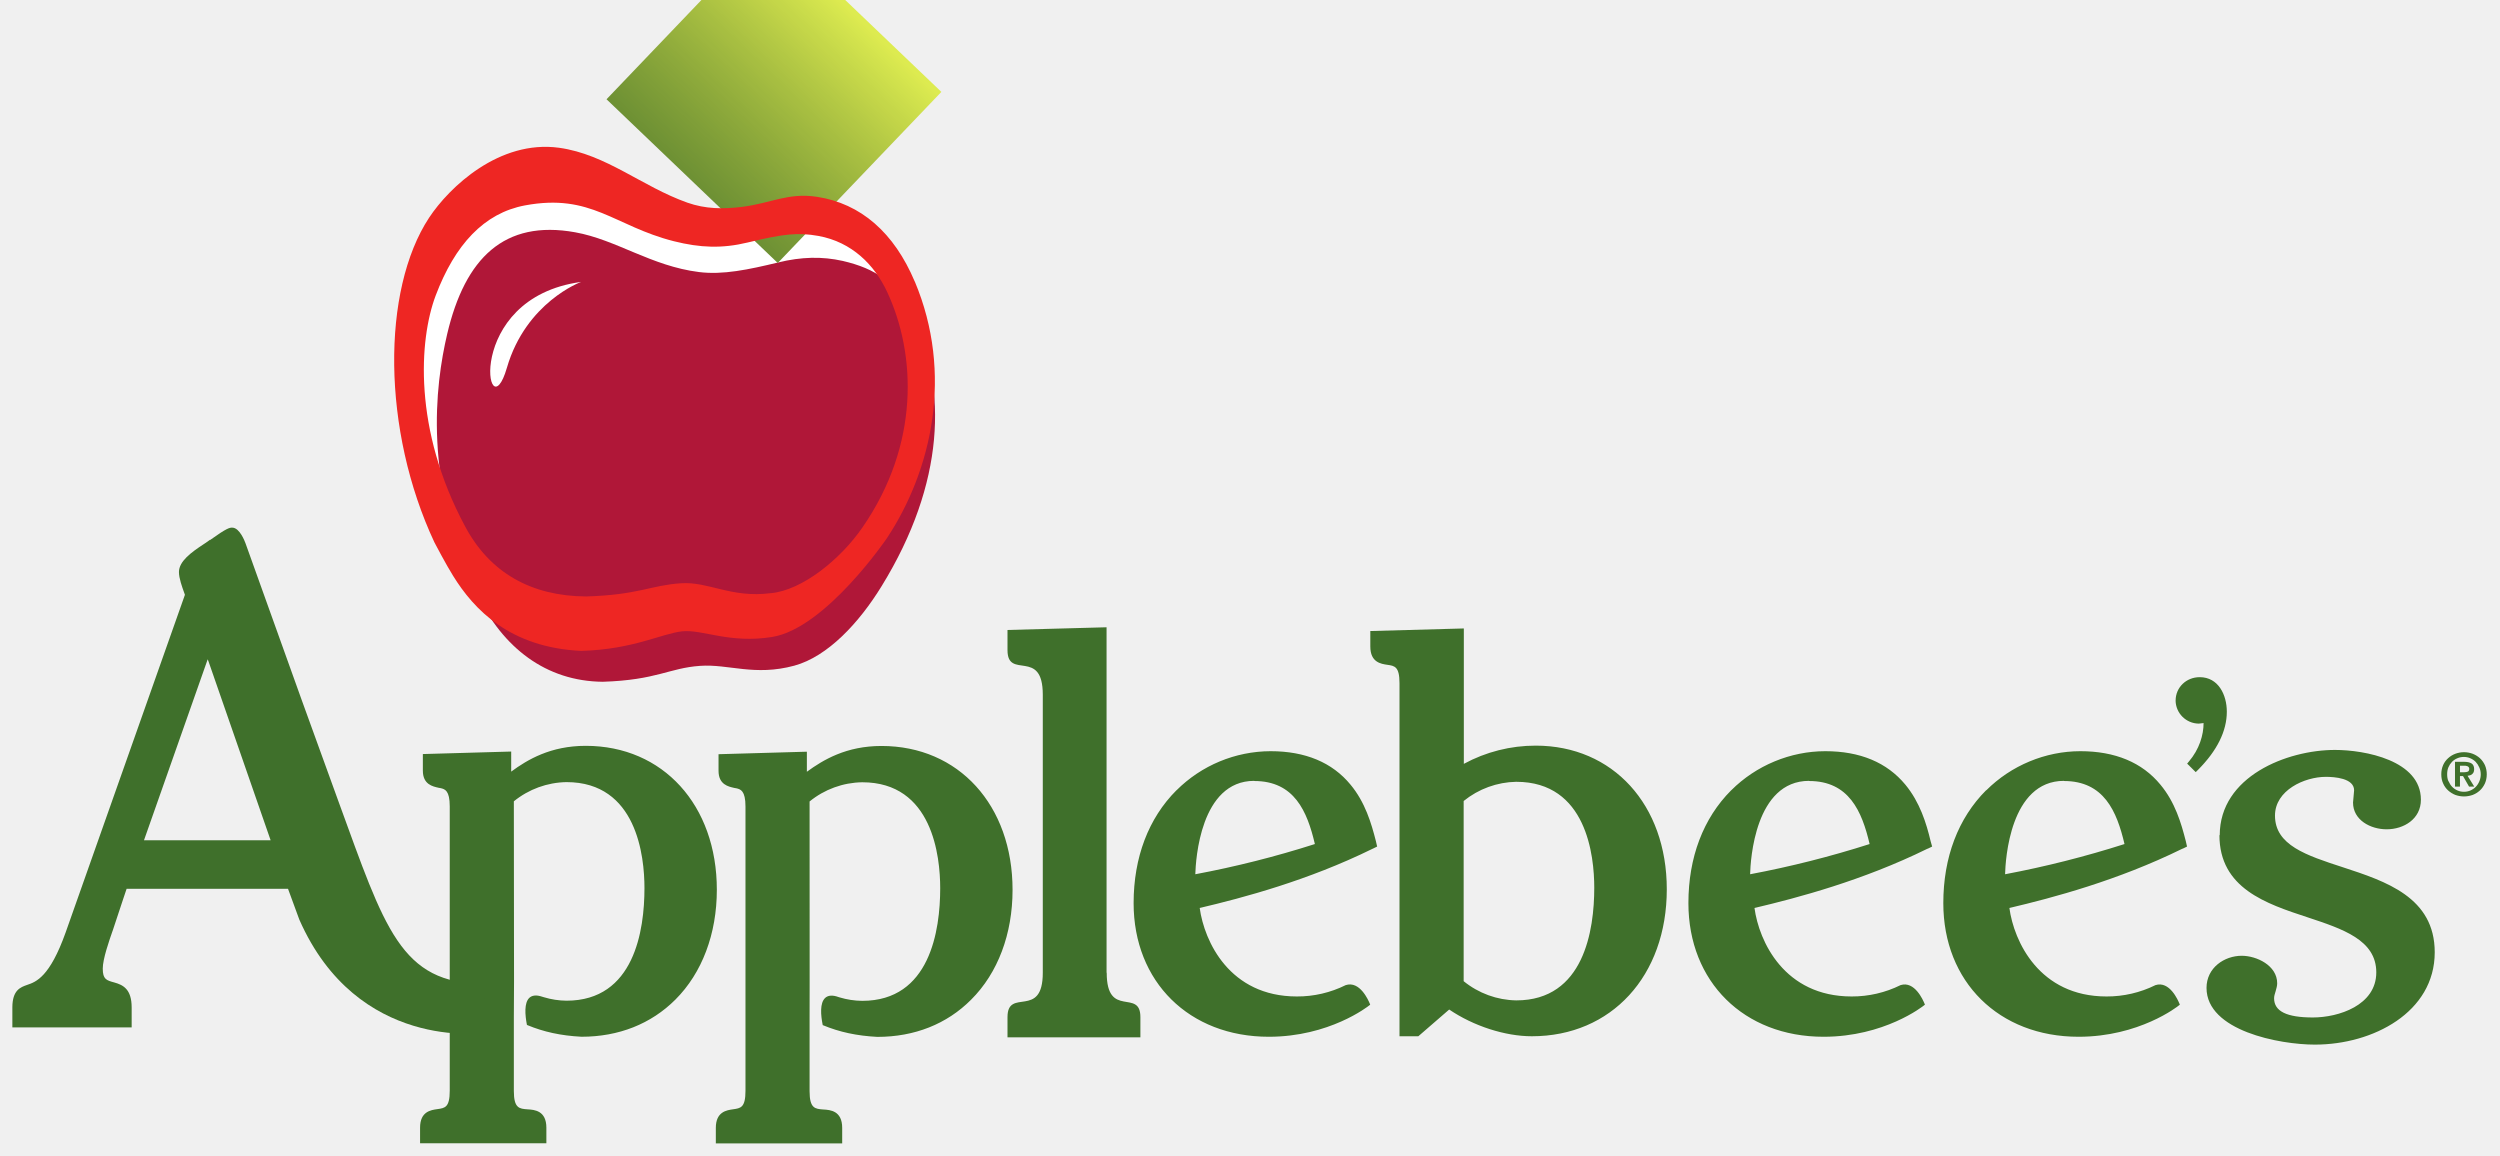
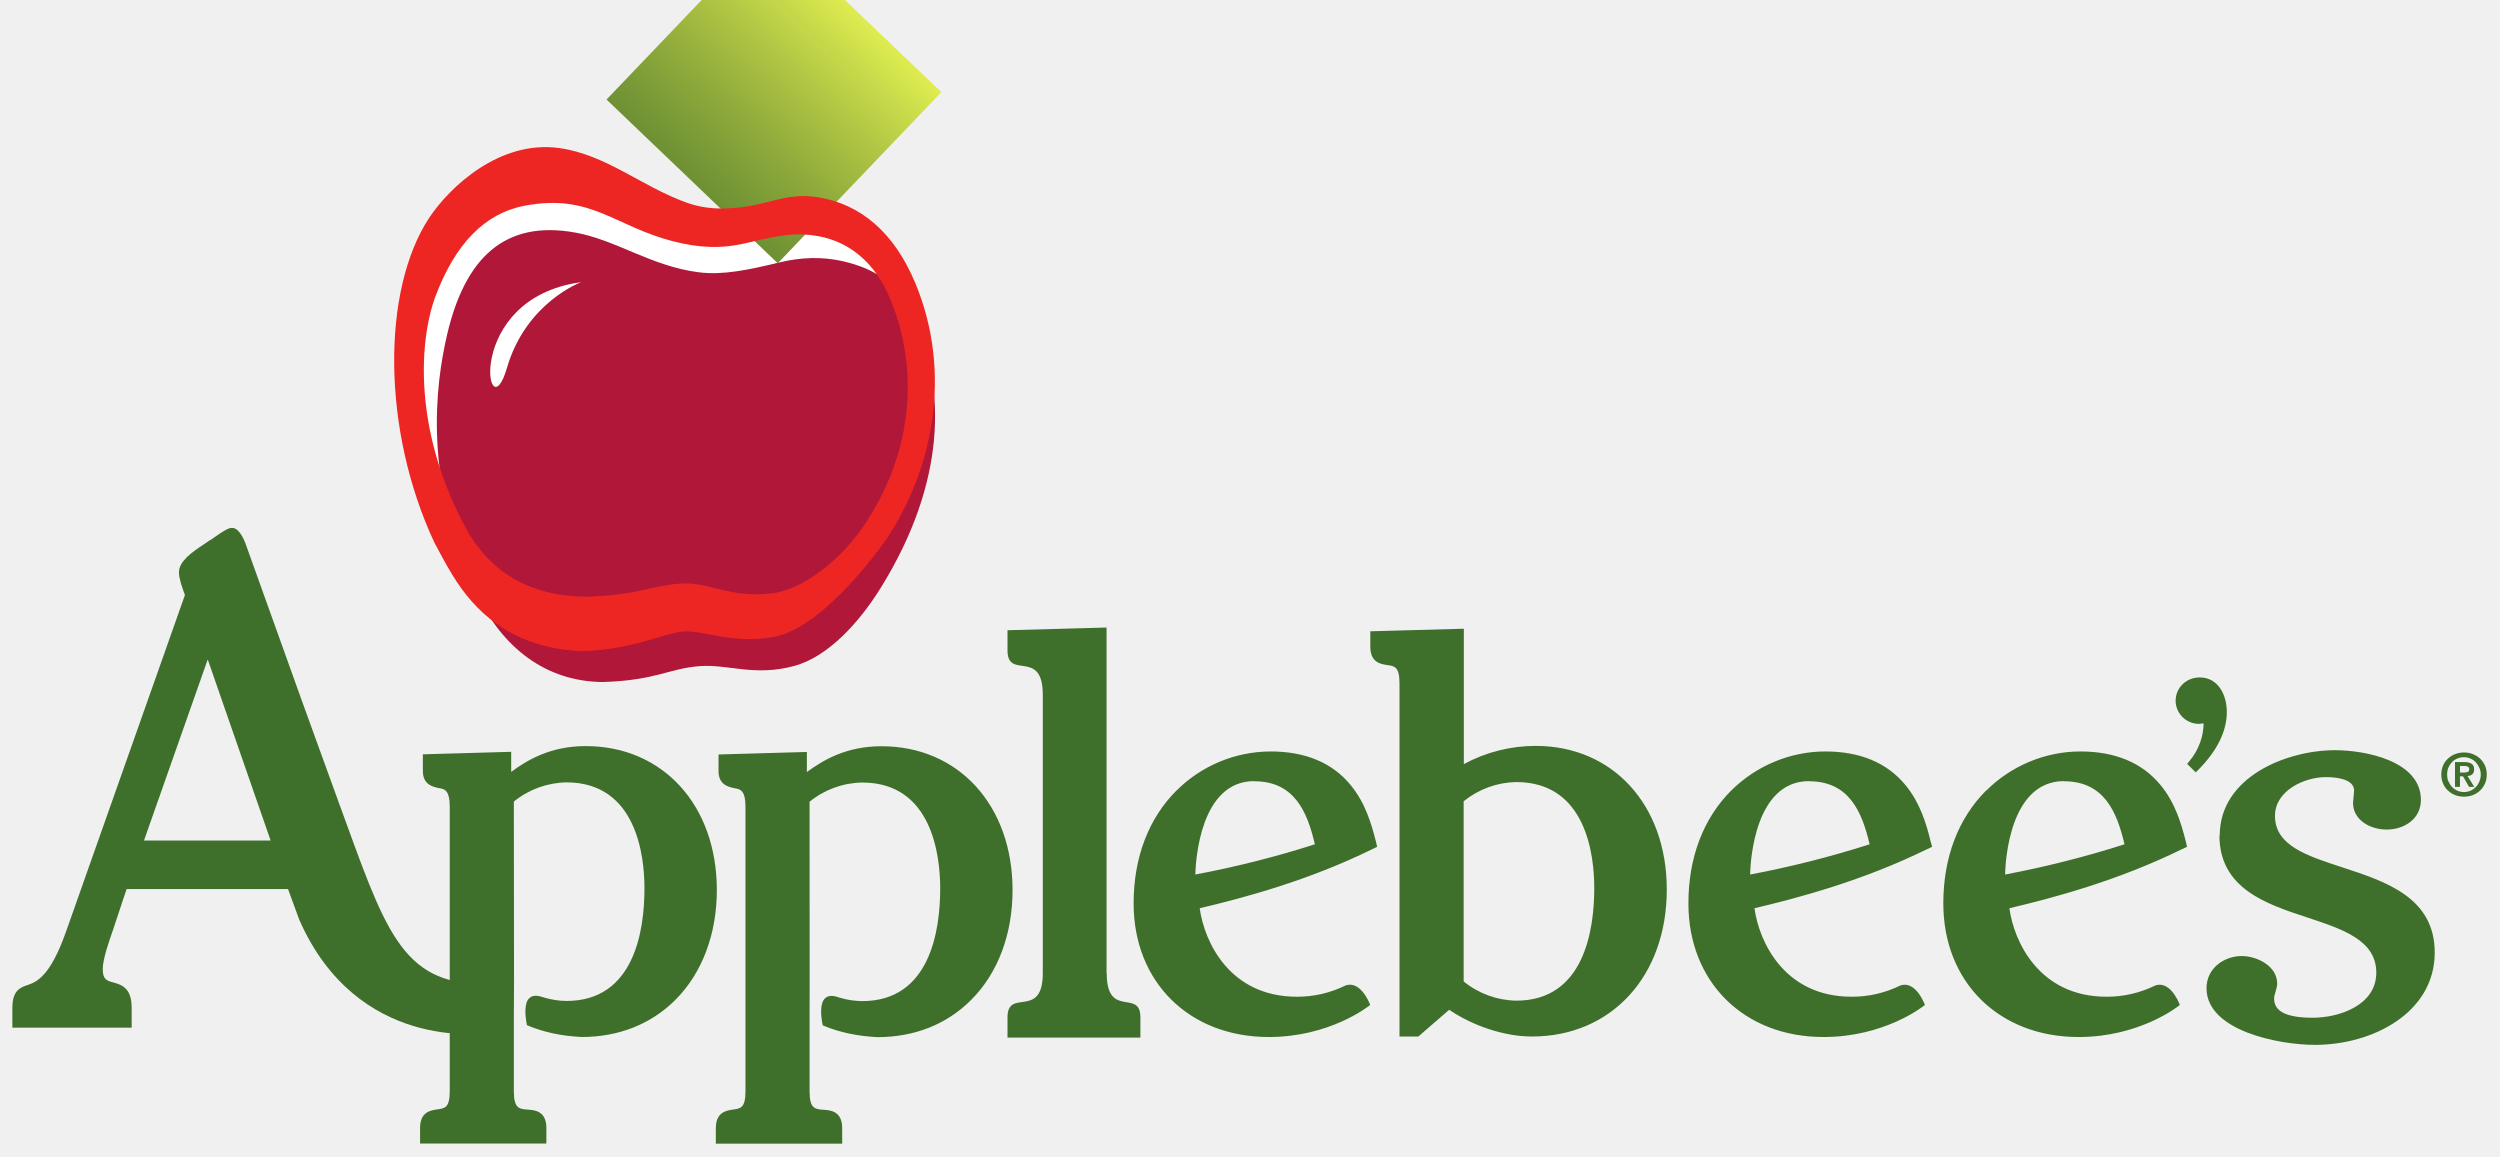
- <svg xmlns="http://www.w3.org/2000/svg" width="716" height="331">
+ <svg xmlns="http://www.w3.org/2000/svg" width="800" height="370" viewBox="0 0 716 331">
  <defs>
    <clipPath id="A">
      <path d="M99.375 135.453h161.62V61.367H99.375v74.086zm0 0" />
    </clipPath>
    <clipPath>
      <path d="M154.355 61.633c-.262 1.105-1.25 3.527-4.53 6.22-3.62 2.977-6.25 3.5-6.25 3.5.824.45 2.277 1.074 3.97.9 1.73-.172 3.727-.72 5.223-3.043.992-1.543 1.45-3.82 1.594-4.758l.293-2.32c.004-.285-.113-.46-.28-.508h-.016zm0 0" />
    </clipPath>
    <clipPath id="C">
      <path d="M148.867 56.094L138.184 67.27l11.184 10.695 10.688-11.176-11.187-10.695zm0 0" />
    </clipPath>
    <clipPath id="D">
      <path d="M99.375 135.453h161.62V61.367H99.375v74.086zm0 0" />
    </clipPath>
    <linearGradient id="E" x1="-.004" y1="0" x2=".676" y2="0" gradientUnits="userSpaceOnUse" gradientTransform="matrix(-15.67516,16.39572,16.39574,15.67516,154.3707,61.52412)">
      <stop offset=".008" stop-color="#ddeb50" />
      <stop offset=".016" stop-color="#ddeb50" />
      <stop offset=".023" stop-color="#dcea50" />
      <stop offset=".031" stop-color="#dbe94f" />
      <stop offset=".039" stop-color="#dae84f" />
      <stop offset=".047" stop-color="#d8e74f" />
      <stop offset=".055" stop-color="#d7e74e" />
      <stop offset=".063" stop-color="#d6e64e" />
      <stop offset=".07" stop-color="#d5e54e" />
      <stop offset=".078" stop-color="#d4e44d" />
      <stop offset=".086" stop-color="#d3e34d" />
      <stop offset=".094" stop-color="#d2e24d" />
      <stop offset=".102" stop-color="#d1e14d" />
      <stop offset=".109" stop-color="#d0e14c" />
      <stop offset=".117" stop-color="#cfe04c" />
      <stop offset=".125" stop-color="#cedf4c" />
      <stop offset=".133" stop-color="#cdde4b" />
      <stop offset=".141" stop-color="#ccdd4b" />
      <stop offset=".148" stop-color="#cbdc4b" />
      <stop offset=".156" stop-color="#cadc4b" />
      <stop offset=".164" stop-color="#c9db4a" />
      <stop offset=".172" stop-color="#c8da4a" />
      <stop offset=".18" stop-color="#c7d94a" />
      <stop offset=".188" stop-color="#c6d849" />
      <stop offset=".195" stop-color="#c5d749" />
      <stop offset=".203" stop-color="#c4d749" />
      <stop offset=".211" stop-color="#c4d649" />
      <stop offset=".219" stop-color="#c3d548" />
      <stop offset=".227" stop-color="#c2d448" />
      <stop offset=".234" stop-color="#c1d348" />
      <stop offset=".242" stop-color="#c0d348" />
      <stop offset=".25" stop-color="#bfd247" />
      <stop offset=".258" stop-color="#bed147" />
      <stop offset=".266" stop-color="#bdd047" />
      <stop offset=".273" stop-color="#bccf47" />
      <stop offset=".281" stop-color="#bbcf46" />
      <stop offset=".289" stop-color="#bace46" />
      <stop offset=".297" stop-color="#b9cd46" />
      <stop offset=".305" stop-color="#b8cc46" />
      <stop offset=".313" stop-color="#b7cb45" />
      <stop offset=".32" stop-color="#b6cb45" />
      <stop offset=".328" stop-color="#b5ca45" />
      <stop offset=".336" stop-color="#b4c945" />
      <stop offset=".344" stop-color="#b3c844" />
      <stop offset=".352" stop-color="#b2c844" />
      <stop offset=".359" stop-color="#b1c744" />
      <stop offset=".367" stop-color="#b1c644" />
      <stop offset=".375" stop-color="#b0c543" />
      <stop offset=".383" stop-color="#afc443" />
      <stop offset=".391" stop-color="#aec443" />
      <stop offset=".398" stop-color="#adc343" />
      <stop offset=".406" stop-color="#acc242" />
      <stop offset=".414" stop-color="#abc142" />
      <stop offset=".422" stop-color="#aac142" />
      <stop offset=".43" stop-color="#a9c042" />
      <stop offset=".438" stop-color="#a8bf41" />
      <stop offset=".445" stop-color="#a7be41" />
      <stop offset=".453" stop-color="#a6be41" />
      <stop offset=".461" stop-color="#a6bd41" />
      <stop offset=".469" stop-color="#a5bc41" />
      <stop offset=".477" stop-color="#a4bc40" />
      <stop offset=".484" stop-color="#a3bb40" />
      <stop offset=".492" stop-color="#a2ba40" />
      <stop offset=".5" stop-color="#a1b940" />
      <stop offset=".508" stop-color="#a0b93f" />
      <stop offset=".516" stop-color="#9fb83f" />
      <stop offset=".523" stop-color="#9eb73f" />
      <stop offset=".531" stop-color="#9eb73f" />
      <stop offset=".539" stop-color="#9db63f" />
      <stop offset=".547" stop-color="#9cb53e" />
      <stop offset=".555" stop-color="#9bb43e" />
      <stop offset=".563" stop-color="#9ab43e" />
      <stop offset=".57" stop-color="#99b33e" />
      <stop offset=".578" stop-color="#98b23e" />
      <stop offset=".586" stop-color="#97b23d" />
      <stop offset=".594" stop-color="#97b13d" />
      <stop offset=".602" stop-color="#96b03d" />
      <stop offset=".609" stop-color="#95b03d" />
      <stop offset=".617" stop-color="#94af3c" />
      <stop offset=".625" stop-color="#93ae3c" />
      <stop offset=".633" stop-color="#92ad3c" />
      <stop offset=".641" stop-color="#92ad3c" />
      <stop offset=".648" stop-color="#91ac3c" />
      <stop offset=".656" stop-color="#90ab3b" />
      <stop offset=".664" stop-color="#8fab3b" />
      <stop offset=".672" stop-color="#8eaa3b" />
      <stop offset=".68" stop-color="#8da93b" />
      <stop offset=".688" stop-color="#8ca93b" />
      <stop offset=".695" stop-color="#8ca83b" />
      <stop offset=".703" stop-color="#8ba73a" />
      <stop offset=".711" stop-color="#8aa73a" />
      <stop offset=".719" stop-color="#89a63a" />
      <stop offset=".727" stop-color="#88a53a" />
      <stop offset=".734" stop-color="#88a53a" />
      <stop offset=".742" stop-color="#87a439" />
      <stop offset=".75" stop-color="#86a439" />
      <stop offset=".758" stop-color="#85a339" />
      <stop offset=".766" stop-color="#84a239" />
      <stop offset=".773" stop-color="#83a239" />
      <stop offset=".781" stop-color="#83a138" />
      <stop offset=".789" stop-color="#82a038" />
      <stop offset=".797" stop-color="#81a038" />
      <stop offset=".805" stop-color="#809f38" />
      <stop offset=".813" stop-color="#7f9e38" />
      <stop offset=".82" stop-color="#7f9e38" />
      <stop offset=".828" stop-color="#7e9d37" />
      <stop offset=".836" stop-color="#7d9d37" />
      <stop offset=".844" stop-color="#7c9c37" />
      <stop offset=".852" stop-color="#7c9b37" />
      <stop offset=".859" stop-color="#7b9b37" />
      <stop offset=".867" stop-color="#7a9a37" />
      <stop offset=".875" stop-color="#799a36" />
      <stop offset=".883" stop-color="#789936" />
      <stop offset=".891" stop-color="#789836" />
      <stop offset=".898" stop-color="#779836" />
      <stop offset=".906" stop-color="#769736" />
      <stop offset=".914" stop-color="#759636" />
      <stop offset=".922" stop-color="#759635" />
      <stop offset=".93" stop-color="#749535" />
      <stop offset=".938" stop-color="#739535" />
      <stop offset=".945" stop-color="#729435" />
      <stop offset=".953" stop-color="#719435" />
      <stop offset=".961" stop-color="#719335" />
      <stop offset=".969" stop-color="#709234" />
      <stop offset=".977" stop-color="#6f9234" />
      <stop offset=".984" stop-color="#6e9134" />
      <stop offset=".992" stop-color="#6e9134" />
      <stop offset="1" stop-color="#6d9034" />
    </linearGradient>
  </defs>
  <g transform="translate(-24.298 -397.076)">
    <g transform="matrix(3.507768 0 0 3.507768 -941.28 -596.6566)">
      <g transform="matrix(1.25,0,0,1.25,152.0599,207.3125)">
        <g clip-path="url(#D)">
          <g fill="#3f702b">
            <path d="M180.492 111.8c2.617 0 3.457 1.973 3.96 4.117a64.92 64.92 0 0 1-7.81 1.973c.027-.93.324-6.1 3.848-6.1m-5.078.613c-1.828 1.828-2.8 4.383-2.8 7.375 0 5.137 3.633 8.727 8.832 8.727 3.953 0 6.47-1.973 6.578-2.062l.043-.03-.02-.055c-.102-.254-.66-1.52-1.578-1.227a7.1 7.1 0 0 1-3.19.742c-4.402 0-6.05-3.602-6.348-5.78 2.852-.672 7.086-1.8 11.266-3.855 0 .004.086-.04.086-.04l.238-.117-.082-.355c-.3-1.18-.703-2.54-1.656-3.687-1.195-1.453-2.953-2.187-5.223-2.187a8.74 8.74 0 0 0-6.145 2.555m41.32-.607c2.6 0 3.453 1.973 3.953 4.117a65.35 65.35 0 0 1-7.805 1.973c.023-.93.32-6.1 3.852-6.1m-5.086.613c-1.828 1.828-2.797 4.383-2.797 7.375 0 5.137 3.63 8.727 8.828 8.727 3.96 0 6.47-1.973 6.578-2.062l.043-.03-.02-.055c-.102-.254-.656-1.516-1.57-1.227a7.14 7.14 0 0 1-3.199.742c-4.398 0-6.05-3.602-6.344-5.78 2.848-.672 7.086-1.8 11.266-3.855-.004.004.1-.04.1-.04l.238-.117-.1-.355c-.28-1.18-.703-2.54-1.648-3.687-1.203-1.453-2.96-2.187-5.23-2.187-2.28 0-4.52.93-6.145 2.555m21.728-.607c2.617 0 3.457 1.973 3.96 4.117a65.63 65.63 0 0 1-7.8 1.973c.023-.93.316-6.1 3.848-6.1m-5.086.613c-1.828 1.828-2.797 4.383-2.797 7.375 0 5.137 3.633 8.727 8.836 8.727 3.957 0 6.47-1.973 6.57-2.062l.043-.03-.02-.055c-.102-.254-.652-1.516-1.57-1.227a7.14 7.14 0 0 1-3.199.742c-4.395 0-6.05-3.602-6.344-5.78 2.852-.672 7.086-1.8 11.266-3.855-.004.004.1-.04.1-.04l.238-.117-.082-.355c-.3-1.18-.7-2.54-1.656-3.687-1.195-1.453-2.96-2.187-5.23-2.187-2.28 0-4.52.93-6.145 2.555m-30.7-.555c4.598 0 5.094 4.836 5.094 6.922 0 2.75-.664 7.355-5.094 7.355a5.59 5.59 0 0 1-3.437-1.254v-11.77a5.62 5.62 0 0 1 3.438-1.254m-9.535-9.844v1.008c0 1.04.7 1.133 1.113 1.195.477.066.793.117.793 1.2v23.062h1.23l2.016-1.746c1.586 1.078 3.648 1.746 5.4 1.746 5.2 0 8.813-3.95 8.813-9.6 0-5.523-3.52-9.383-8.562-9.383a9.82 9.82 0 0 0-4.695 1.19v-8.844l-6.098.168zm-56.116 9.173v-1.305l-5.77.164v1.086c0 .902.645 1.03 1.03 1.117l.148.027c.258.066.578.148.578 1.184v18.578c0 1.1-.32 1.13-.805 1.2-.426.06-1.133.152-1.133 1.215v1.016h8.25v-1.016c0-1.113-.773-1.176-1.23-1.2-.535-.04-.895-.066-.895-1.195v-4.828l.012-2.297-.012-11.8a5.59 5.59 0 0 1 3.438-1.254c4.594 0 5.094 4.844 5.094 6.922 0 2.75-.66 7.355-5.094 7.355a5.26 5.26 0 0 1-1.477-.227c-.023-.004-.22-.066-.22-.066-.316-.086-.555-.05-.727.105-.352.332-.28 1.13-.164 1.746l.008.027.03.012c1.06.44 2.18.688 3.535.758 2.422 0 4.54-.836 6.133-2.43 1.742-1.742 2.703-4.293 2.703-7.172 0-5.53-3.52-9.4-8.562-9.4-2.297 0-3.805.9-4.875 1.688m19.318 0v-1.305l-5.77.164v1.086c0 .902.648 1.03 1.03 1.117l.152.027c.254.066.578.148.578 1.184v18.578c0 1.1-.324 1.13-.8 1.2-.422.06-1.137.152-1.137 1.215v1.016h8.254v-1.016c0-1.113-.773-1.176-1.23-1.2-.54-.04-.9-.066-.9-1.195v-4.828l.004-2.297-.004-11.8a5.58 5.58 0 0 1 3.438-1.254c4.598 0 5.094 4.844 5.094 6.922 0 2.75-.664 7.355-5.094 7.355a5.26 5.26 0 0 1-1.48-.227l-.04-.012-.172-.055c-.32-.086-.562-.05-.73.105-.355.332-.285 1.13-.164 1.738l.004.035.03.012c1.063.44 2.188.688 3.54.758 2.422 0 4.54-.836 6.125-2.43 1.75-1.742 2.707-4.293 2.707-7.172 0-5.53-3.52-9.4-8.56-9.4-2.3 0-3.8.9-4.88 1.688m92.27 4.133c0 3.477 3.05 4.48 5.754 5.37 2.3.762 4.492 1.48 4.492 3.598 0 2.16-2.477 2.945-4.14 2.945-1.707 0-2.535-.4-2.535-1.254 0-.137.047-.297.1-.46.05-.176.102-.352.102-.516 0-1.168-1.344-1.8-2.316-1.8-1.133 0-2.3.78-2.3 2.1 0 2.8 4.77 3.703 7.078 3.703 3.797 0 7.828-2.113 7.828-6.03 0-3.598-3.2-4.637-6.016-5.56-2.375-.773-4.418-1.437-4.418-3.37 0-1.652 1.926-2.53 3.32-2.53.555 0 1.848.082 1.848.88l-.07.8c0 1.137 1.133 1.746 2.195 1.746 1.113 0 2.238-.664 2.238-1.934 0-2.574-3.672-3.25-5.613-3.25-3.13 0-7.527 1.727-7.527 5.574m-72.7 8.976c0 3.04 2.2 1 2.2 2.9v1.324h-8.68v-1.324c0-1.953 2.305.172 2.305-2.9v-18.156c0-3.078-2.305-.953-2.305-2.906v-1.324l6.47-.176v22.563zm0 0" />
            <path d="M240.672 106.543a1.53 1.53 0 0 0 1.512 1.508l.316-.035c0 .77-.27 1.703-.96 2.512l-.113.137.56.555.133-.133c1.262-1.262 1.898-2.547 1.898-3.816 0-1.1-.555-2.254-1.77-2.254-.883 0-1.574.672-1.574 1.527m-128.54-2.692l.04.1 4.07 11.72h-8.273l4.164-11.828m.152-7.797v-.004l-.207.145c.008 0-.195.133-.195.133-.824.54-1.63 1.125-1.63 1.832 0 .4.207.973.34 1.34l.05.145c-.02.05-7.793 22.06-7.793 22.06-1.035 2.9-1.922 3.22-2.508 3.418-.43.152-.97.332-.97 1.477v1.3h7.793v-1.3c0-1.2-.56-1.473-1.13-1.633-.516-.14-.758-.207-.758-.906 0-.63.414-1.812.633-2.44l.023-.062s0-.008.668-2.016l.234-.695h10.543c.03.078.738 2.012.738 2.012 3.793 8.613 12.016 7.4 12.105 7.402l.05-.012-.105-3.2c-5.445 0-6.47-3.637-9.465-11.832l-2.43-6.703-3.668-10.23c-.06-.168-.383-.992-.84-1.027-.195-.012-.37.016-1.484.813" />
          </g>
          <path d="M156.313 79.512c-.82-1.758-2.293-3.266-4.5-3.66-1.328-.242-2.258-.145-4.61.43-1.687.402-3.102.344-4.82-.1-3.914-.988-5.39-3.148-9.734-2.34-2.672.504-4.578 2.563-5.832 5.898-1.078 2.86-1.484 8.73 1.93 15.074 1.62 3.023 4.324 4.547 7.9 4.574 3.406-.098 4.238-.742 6.22-.867 1.78-.113 3.273.984 5.836.648 2.063-.203 4.555-2.21 5.984-4.29 3.762-5.44 3.5-11.336 1.617-15.38" fill="#fff" />
          <path d="M150.45 104.266c-2.6.703-4.297-.12-6.152.012-2.05.145-2.816.926-6.36 1.04-3.715-.035-6.523-2.223-8.203-5.7-3.54-7.316-2.75-13.645-1.957-17.023 1.168-4.957 3.73-7.47 8.355-6.637 2.695.484 4.97 2.207 8.094 2.598 1.55.195 3.22-.156 5.18-.63 1.5-.367 2.86-.4 4.203-.098 2.137.5 3.56 1.39 4.656 3.758 2.125 4.578 2.063 10.7-2.11 17.48-1.473 2.402-3.523 4.605-5.707 5.2" fill="#b01738" />
          <path d="M143.574 71.352s-.098-1.992 1.113-4.22 3.9-3.703 5.68-4.016 2.86-.5 3.453-1.2c.46-.555.848-.336.832.223-.008.38-.152 1.38-.293 2.32s-.602 3.215-1.594 4.758c-1.496 2.32-3.492 2.87-5.223 3.043-1.69.164-3.145-.465-3.97-.9" fill="#dceb4f" />
        </g>
        <g clip-path="url(#C)">
          <path d="M148.867 56.094l11.188 10.695-10.687 11.176-11.184-10.695 10.684-11.176zm0 0" fill="url(#E)" />
        </g>
        <g clip-path="url(#A)">
          <path d="M148.906 99.53c-2.56.332-4.055-.762-5.836-.648-1.98.125-2.805.766-6.22.863-3.586-.023-6.29-1.55-7.9-4.57-3.414-6.348-3.004-12.215-1.93-15.074 1.262-3.34 3.16-5.395 5.832-5.898 4.344-.812 5.82 1.348 9.734 2.34 1.72.43 3.14.488 4.82.082 2.352-.57 3.28-.664 4.61-.43 2.207.398 3.68 1.906 4.5 3.664 1.887 4.047 2.145 9.94-1.617 15.38-1.43 2.074-3.922 4.1-5.984 4.293m9.406-20.344c-1.352-3.21-3.527-5.11-6.395-5.547-1.887-.285-2.992.418-4.88.656-1.258.156-2.406.14-3.578-.273-2.977-1.055-5.29-3.156-8.383-3.586-3.902-.535-7.168 2.566-8.492 4.57-3.113 4.742-3.078 13.89.352 21.21 0 0 .773 1.477 1.22 2.184 1.355 2.19 3.7 4.68 8.37 4.9 3.418-.102 5.234-1.133 6.598-1.28 1.32-.137 3.078.816 5.863.37 3.496-.56 7.5-6.45 7.5-6.45 2.945-4.45 4.352-10.75 1.824-16.766" fill="#ee2623" />
          <path d="M136.523 79.2s-3.602 1.316-4.848 5.613c-1.29 4.445-2.922-4.555 4.848-5.613" fill="#fff" />
          <path d="M258.145 110.762c.078-.176.19-.328.328-.453s.293-.223.473-.29a1.61 1.61 0 0 1 .563-.102 1.65 1.65 0 0 1 .566.102 1.54 1.54 0 0 1 .473.289c.137.125.242.277.328.453a1.49 1.49 0 0 1 .121.602c0 .22-.043.418-.12.594-.086.184-.19.332-.328.46a1.55 1.55 0 0 1-.473.293c-.184.063-.37.098-.566.098s-.383-.035-.562-.098c-.18-.07-.336-.168-.473-.293s-.25-.277-.328-.46c-.082-.176-.12-.375-.12-.594s.04-.422.12-.602m.355 1.055c.06.14.137.262.234.363a1.04 1.04 0 0 0 .348.238c.133.06.273.086.426.086a1.02 1.02 0 0 0 .422-.086 1.08 1.08 0 0 0 .348-.238c.098-.102.176-.223.234-.363a1.16 1.16 0 0 0 .09-.453c0-.168-.03-.316-.1-.46-.06-.137-.137-.254-.234-.355a1.07 1.07 0 0 0-.348-.234 1.02 1.02 0 0 0-.422-.086c-.152 0-.293.027-.426.086a1.03 1.03 0 0 0-.348.234c-.098.102-.176.22-.234.355-.06.145-.082.293-.082.46 0 .16.023.316.082.453m1.04-1.27c.207 0 .363.04.477.11.105.07.164.195.164.367a.66.66 0 0 1-.031.195.46.46 0 0 1-.094.129c-.04.035-.086.063-.137.078s-.11.027-.168.035l.438.707h-.34l-.395-.69h-.2v.69h-.324v-1.62h.61zm0 .68a.62.62 0 0 0 .227-.039c.06-.023.094-.1.094-.187 0-.043-.016-.078-.035-.102-.02-.03-.043-.047-.078-.062a.47.47 0 0 0-.105-.031c-.04-.004-.078-.004-.117-.004h-.27v.426h.285zm0 0" fill="#3f702b" />
        </g>
      </g>
    </g>
  </g>
</svg>
